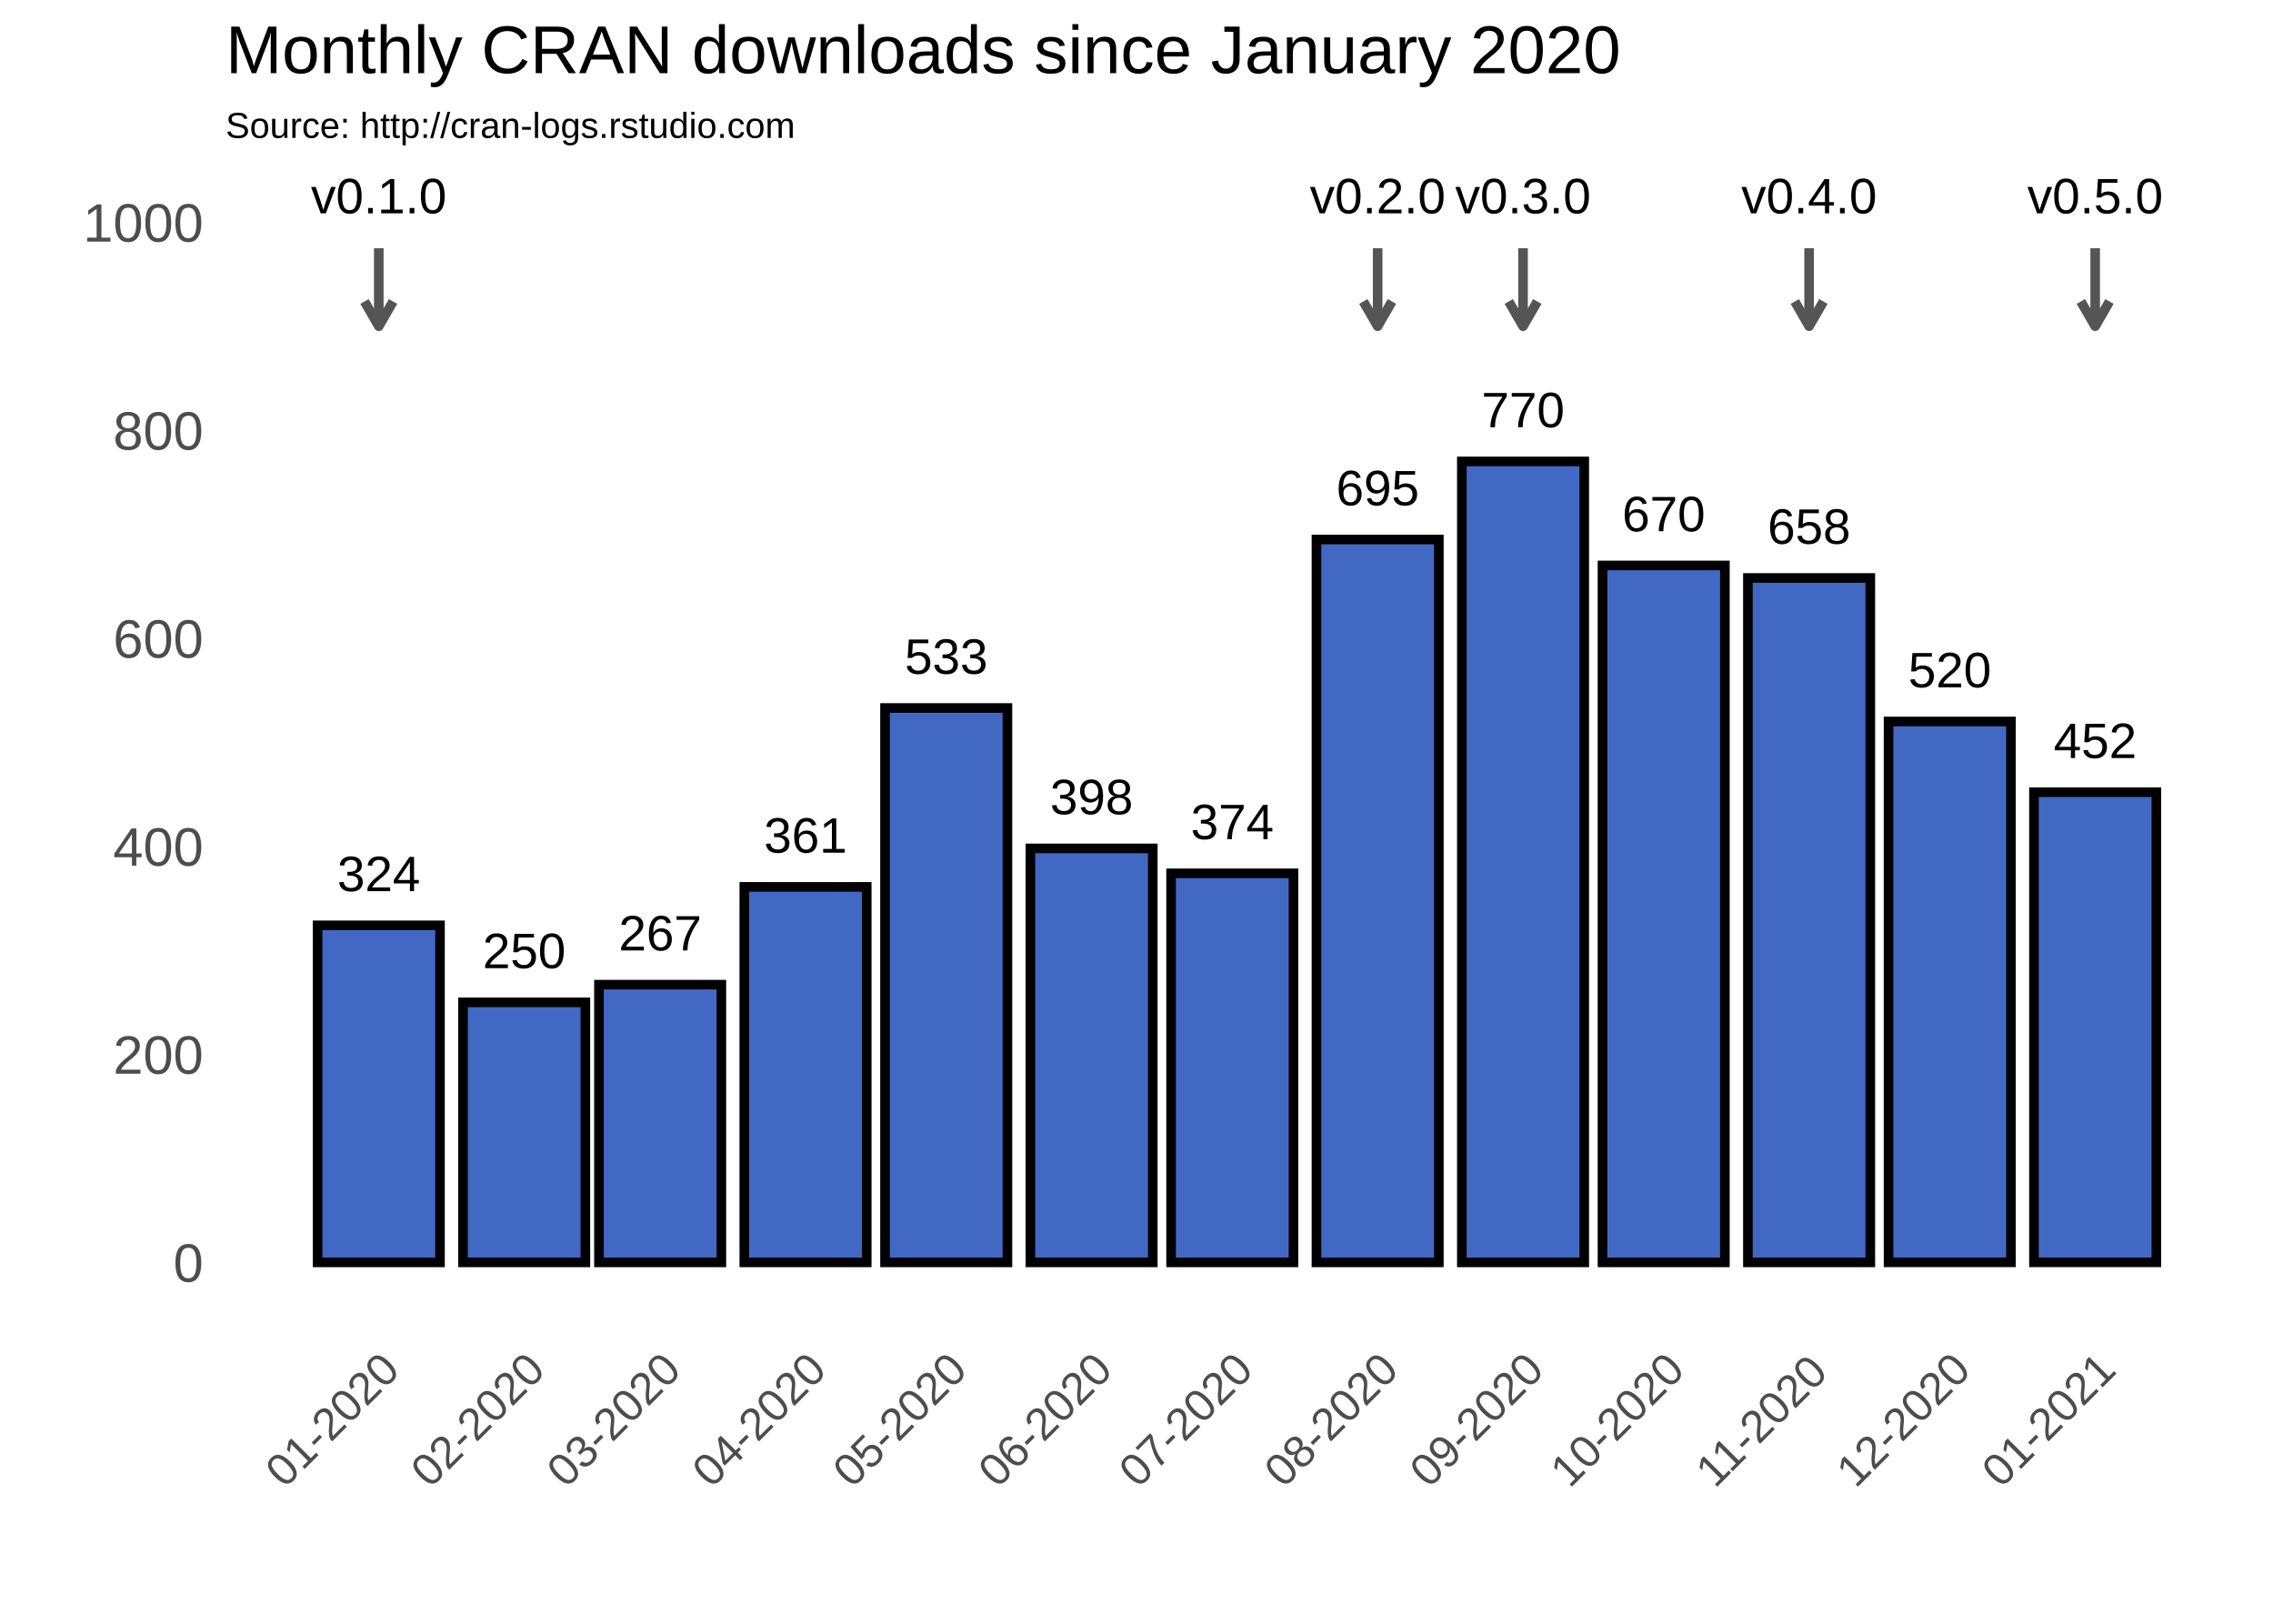
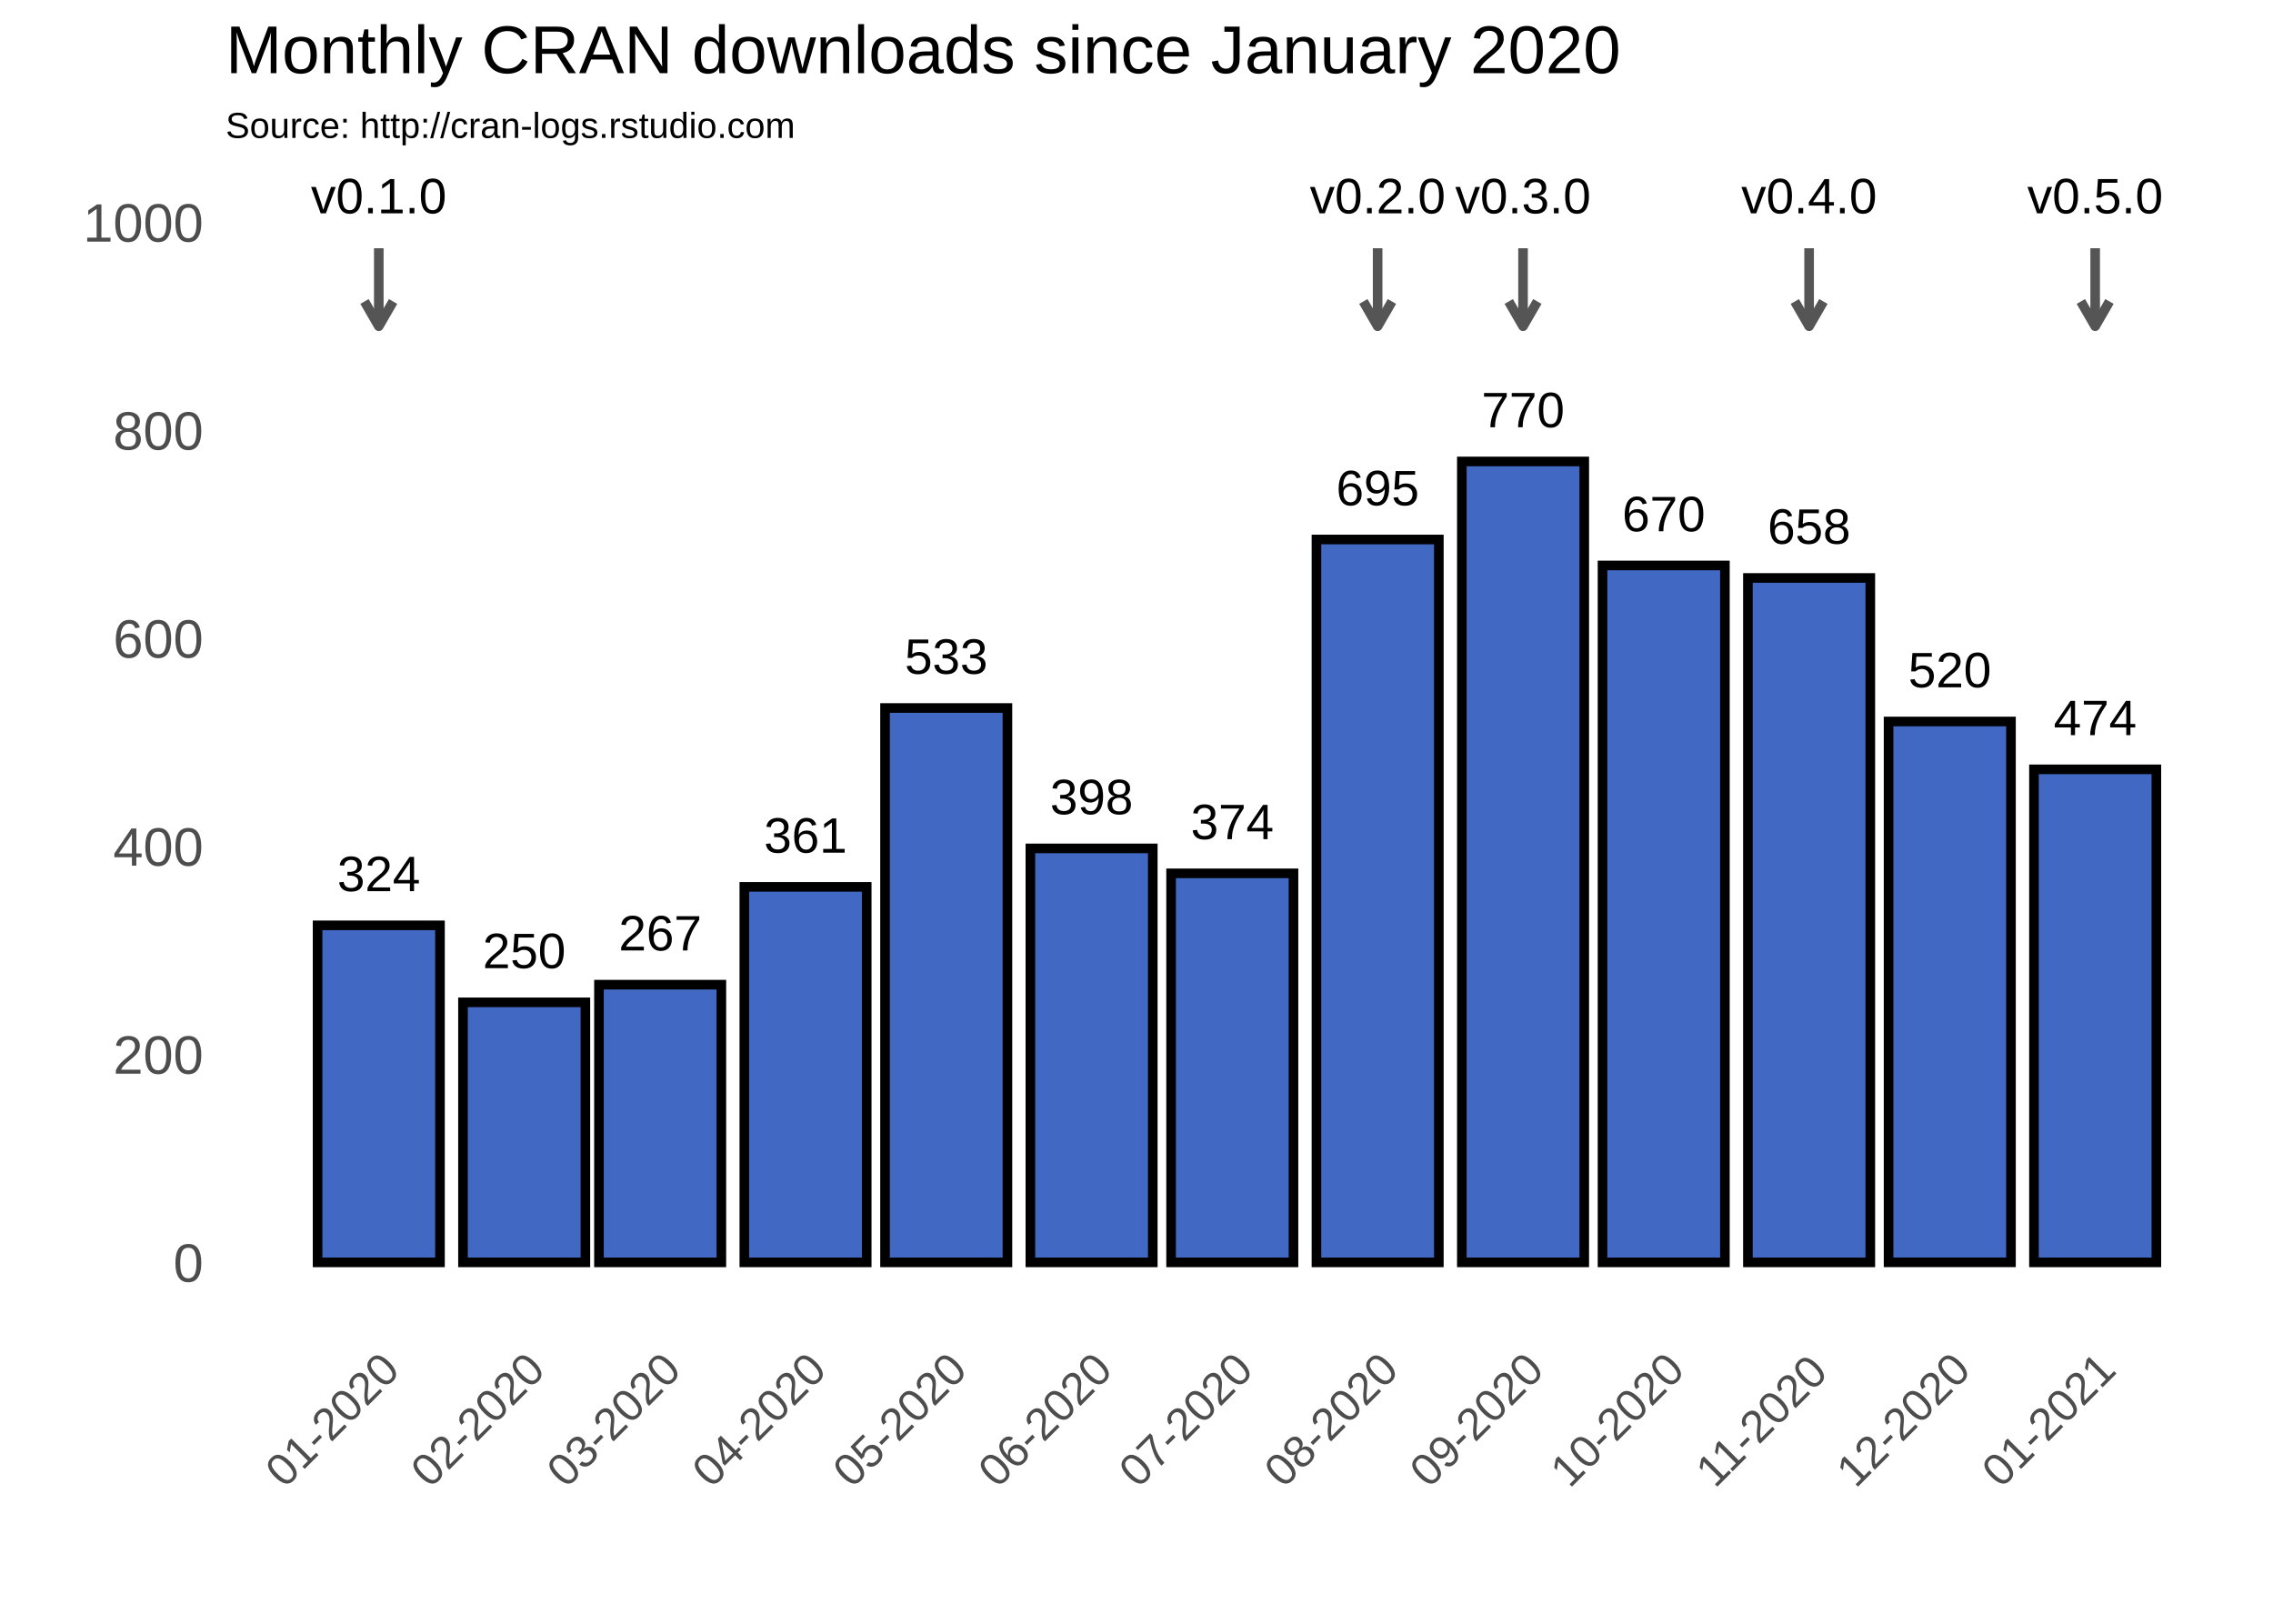
<svg xmlns="http://www.w3.org/2000/svg" viewBox="0 0 504.00 360.00">
  <defs>
    <style type="text/css">
    line, polyline, polygon, path, rect, circle {
      fill: none;
      stroke: #000000;
      stroke-linecap: round;
      stroke-linejoin: round;
      stroke-miterlimit: 10.00;
    }
  </style>
  </defs>
  <rect width="100%" height="100%" style="stroke: none; fill: #FFFFFF;" />
  <rect x="0.00" y="0" width="504.00" height="360.00" style="stroke-width: 1.07; stroke: #FFFFFF; fill: #FFFFFF;" />
  <defs>
    <clipPath id="cpNTAuMDN8NDk4LjUyfDI5MS40MXwzNy43NA==">
      <rect x="50.03" y="37.74" width="448.49" height="253.67" />
    </clipPath>
  </defs>
  <polyline points="50.03,256.82 498.52,256.82 " style="stroke-width: 0.53; stroke: #FFFFFF; stroke-linecap: butt;" clip-path="url(#cpNTAuMDN8NDk4LjUyfDI5MS40MXwzNy43NA==)" />
  <polyline points="50.03,210.70 498.52,210.70 " style="stroke-width: 0.53; stroke: #FFFFFF; stroke-linecap: butt;" clip-path="url(#cpNTAuMDN8NDk4LjUyfDI5MS40MXwzNy43NA==)" />
  <polyline points="50.03,164.58 498.52,164.58 " style="stroke-width: 0.53; stroke: #FFFFFF; stroke-linecap: butt;" clip-path="url(#cpNTAuMDN8NDk4LjUyfDI5MS40MXwzNy43NA==)" />
  <polyline points="50.03,118.45 498.52,118.45 " style="stroke-width: 0.53; stroke: #FFFFFF; stroke-linecap: butt;" clip-path="url(#cpNTAuMDN8NDk4LjUyfDI5MS40MXwzNy43NA==)" />
  <polyline points="50.03,72.33 498.52,72.33 " style="stroke-width: 0.53; stroke: #FFFFFF; stroke-linecap: butt;" clip-path="url(#cpNTAuMDN8NDk4LjUyfDI5MS40MXwzNy43NA==)" />
  <polyline points="51.76,291.41 51.76,37.74 " style="stroke-width: 0.53; stroke: #FFFFFF; stroke-linecap: butt;" clip-path="url(#cpNTAuMDN8NDk4LjUyfDI5MS40MXwzNy43NA==)" />
  <polyline points="67.87,291.41 67.87,37.74 " style="stroke-width: 0.53; stroke: #FFFFFF; stroke-linecap: butt;" clip-path="url(#cpNTAuMDN8NDk4LjUyfDI5MS40MXwzNy43NA==)" />
  <polyline points="100.11,291.41 100.11,37.74 " style="stroke-width: 0.53; stroke: #FFFFFF; stroke-linecap: butt;" clip-path="url(#cpNTAuMDN8NDk4LjUyfDI5MS40MXwzNy43NA==)" />
  <polyline points="131.30,291.41 131.30,37.74 " style="stroke-width: 0.53; stroke: #FFFFFF; stroke-linecap: butt;" clip-path="url(#cpNTAuMDN8NDk4LjUyfDI5MS40MXwzNy43NA==)" />
  <polyline points="162.50,291.41 162.50,37.74 " style="stroke-width: 0.53; stroke: #FFFFFF; stroke-linecap: butt;" clip-path="url(#cpNTAuMDN8NDk4LjUyfDI5MS40MXwzNy43NA==)" />
  <polyline points="194.21,291.41 194.21,37.74 " style="stroke-width: 0.53; stroke: #FFFFFF; stroke-linecap: butt;" clip-path="url(#cpNTAuMDN8NDk4LjUyfDI5MS40MXwzNy43NA==)" />
  <polyline points="225.93,291.41 225.93,37.74 " style="stroke-width: 0.53; stroke: #FFFFFF; stroke-linecap: butt;" clip-path="url(#cpNTAuMDN8NDk4LjUyfDI5MS40MXwzNy43NA==)" />
  <polyline points="257.64,291.41 257.64,37.74 " style="stroke-width: 0.53; stroke: #FFFFFF; stroke-linecap: butt;" clip-path="url(#cpNTAuMDN8NDk4LjUyfDI5MS40MXwzNy43NA==)" />
  <polyline points="289.36,291.41 289.36,37.74 " style="stroke-width: 0.53; stroke: #FFFFFF; stroke-linecap: butt;" clip-path="url(#cpNTAuMDN8NDk4LjUyfDI5MS40MXwzNy43NA==)" />
  <polyline points="321.59,291.41 321.59,37.74 " style="stroke-width: 0.53; stroke: #FFFFFF; stroke-linecap: butt;" clip-path="url(#cpNTAuMDN8NDk4LjUyfDI5MS40MXwzNy43NA==)" />
  <polyline points="353.30,291.41 353.30,37.74 " style="stroke-width: 0.53; stroke: #FFFFFF; stroke-linecap: butt;" clip-path="url(#cpNTAuMDN8NDk4LjUyfDI5MS40MXwzNy43NA==)" />
  <polyline points="385.02,291.41 385.02,37.74 " style="stroke-width: 0.53; stroke: #FFFFFF; stroke-linecap: butt;" clip-path="url(#cpNTAuMDN8NDk4LjUyfDI5MS40MXwzNy43NA==)" />
  <polyline points="416.73,291.41 416.73,37.74 " style="stroke-width: 0.53; stroke: #FFFFFF; stroke-linecap: butt;" clip-path="url(#cpNTAuMDN8NDk4LjUyfDI5MS40MXwzNy43NA==)" />
  <polyline points="448.45,291.41 448.45,37.74 " style="stroke-width: 0.53; stroke: #FFFFFF; stroke-linecap: butt;" clip-path="url(#cpNTAuMDN8NDk4LjUyfDI5MS40MXwzNy43NA==)" />
  <polyline points="480.68,291.41 480.68,37.74 " style="stroke-width: 0.53; stroke: #FFFFFF; stroke-linecap: butt;" clip-path="url(#cpNTAuMDN8NDk4LjUyfDI5MS40MXwzNy43NA==)" />
  <polyline points="496.80,291.41 496.80,37.74 " style="stroke-width: 0.53; stroke: #FFFFFF; stroke-linecap: butt;" clip-path="url(#cpNTAuMDN8NDk4LjUyfDI5MS40MXwzNy43NA==)" />
  <polyline points="50.03,279.88 498.52,279.88 " style="stroke-width: 1.07; stroke: #FFFFFF; stroke-linecap: butt;" clip-path="url(#cpNTAuMDN8NDk4LjUyfDI5MS40MXwzNy43NA==)" />
  <polyline points="50.03,233.76 498.52,233.76 " style="stroke-width: 1.07; stroke: #FFFFFF; stroke-linecap: butt;" clip-path="url(#cpNTAuMDN8NDk4LjUyfDI5MS40MXwzNy43NA==)" />
  <polyline points="50.03,187.64 498.52,187.64 " style="stroke-width: 1.07; stroke: #FFFFFF; stroke-linecap: butt;" clip-path="url(#cpNTAuMDN8NDk4LjUyfDI5MS40MXwzNy43NA==)" />
  <polyline points="50.03,141.51 498.52,141.51 " style="stroke-width: 1.07; stroke: #FFFFFF; stroke-linecap: butt;" clip-path="url(#cpNTAuMDN8NDk4LjUyfDI5MS40MXwzNy43NA==)" />
  <polyline points="50.03,95.39 498.52,95.39 " style="stroke-width: 1.07; stroke: #FFFFFF; stroke-linecap: butt;" clip-path="url(#cpNTAuMDN8NDk4LjUyfDI5MS40MXwzNy43NA==)" />
  <polyline points="50.03,49.27 498.52,49.27 " style="stroke-width: 1.07; stroke: #FFFFFF; stroke-linecap: butt;" clip-path="url(#cpNTAuMDN8NDk4LjUyfDI5MS40MXwzNy43NA==)" />
  <polyline points="83.99,291.41 83.99,37.74 " style="stroke-width: 1.07; stroke: #FFFFFF; stroke-linecap: butt;" clip-path="url(#cpNTAuMDN8NDk4LjUyfDI5MS40MXwzNy43NA==)" />
  <polyline points="116.22,291.41 116.22,37.74 " style="stroke-width: 1.07; stroke: #FFFFFF; stroke-linecap: butt;" clip-path="url(#cpNTAuMDN8NDk4LjUyfDI5MS40MXwzNy43NA==)" />
  <polyline points="146.38,291.41 146.38,37.74 " style="stroke-width: 1.07; stroke: #FFFFFF; stroke-linecap: butt;" clip-path="url(#cpNTAuMDN8NDk4LjUyfDI5MS40MXwzNy43NA==)" />
  <polyline points="178.61,291.41 178.61,37.74 " style="stroke-width: 1.07; stroke: #FFFFFF; stroke-linecap: butt;" clip-path="url(#cpNTAuMDN8NDk4LjUyfDI5MS40MXwzNy43NA==)" />
  <polyline points="209.81,291.41 209.81,37.74 " style="stroke-width: 1.07; stroke: #FFFFFF; stroke-linecap: butt;" clip-path="url(#cpNTAuMDN8NDk4LjUyfDI5MS40MXwzNy43NA==)" />
  <polyline points="242.04,291.41 242.04,37.74 " style="stroke-width: 1.07; stroke: #FFFFFF; stroke-linecap: butt;" clip-path="url(#cpNTAuMDN8NDk4LjUyfDI5MS40MXwzNy43NA==)" />
  <polyline points="273.24,291.41 273.24,37.74 " style="stroke-width: 1.07; stroke: #FFFFFF; stroke-linecap: butt;" clip-path="url(#cpNTAuMDN8NDk4LjUyfDI5MS40MXwzNy43NA==)" />
  <polyline points="305.47,291.41 305.47,37.74 " style="stroke-width: 1.07; stroke: #FFFFFF; stroke-linecap: butt;" clip-path="url(#cpNTAuMDN8NDk4LjUyfDI5MS40MXwzNy43NA==)" />
  <polyline points="337.71,291.41 337.71,37.74 " style="stroke-width: 1.07; stroke: #FFFFFF; stroke-linecap: butt;" clip-path="url(#cpNTAuMDN8NDk4LjUyfDI5MS40MXwzNy43NA==)" />
  <polyline points="368.90,291.41 368.90,37.74 " style="stroke-width: 1.07; stroke: #FFFFFF; stroke-linecap: butt;" clip-path="url(#cpNTAuMDN8NDk4LjUyfDI5MS40MXwzNy43NA==)" />
  <polyline points="401.14,291.41 401.14,37.74 " style="stroke-width: 1.07; stroke: #FFFFFF; stroke-linecap: butt;" clip-path="url(#cpNTAuMDN8NDk4LjUyfDI5MS40MXwzNy43NA==)" />
  <polyline points="432.33,291.41 432.33,37.74 " style="stroke-width: 1.07; stroke: #FFFFFF; stroke-linecap: butt;" clip-path="url(#cpNTAuMDN8NDk4LjUyfDI5MS40MXwzNy43NA==)" />
  <polyline points="464.57,291.41 464.57,37.74 " style="stroke-width: 1.07; stroke: #FFFFFF; stroke-linecap: butt;" clip-path="url(#cpNTAuMDN8NDk4LjUyfDI5MS40MXwzNy43NA==)" />
  <rect x="70.42" y="205.16" width="27.14" height="74.72" style="stroke-width: 2.13; stroke-linecap: square; stroke-linejoin: miter; fill: #4168C3;" clip-path="url(#cpNTAuMDN8NDk4LjUyfDI5MS40MXwzNy43NA==)" />
  <rect x="102.66" y="222.23" width="27.14" height="57.65" style="stroke-width: 2.13; stroke-linecap: square; stroke-linejoin: miter; fill: #4168C3;" clip-path="url(#cpNTAuMDN8NDk4LjUyfDI5MS40MXwzNy43NA==)" />
  <rect x="132.81" y="218.31" width="27.14" height="61.57" style="stroke-width: 2.13; stroke-linecap: square; stroke-linejoin: miter; fill: #4168C3;" clip-path="url(#cpNTAuMDN8NDk4LjUyfDI5MS40MXwzNy43NA==)" />
  <rect x="165.04" y="196.63" width="27.14" height="83.25" style="stroke-width: 2.13; stroke-linecap: square; stroke-linejoin: miter; fill: #4168C3;" clip-path="url(#cpNTAuMDN8NDk4LjUyfDI5MS40MXwzNy43NA==)" />
  <rect x="196.24" y="156.97" width="27.14" height="122.91" style="stroke-width: 2.13; stroke-linecap: square; stroke-linejoin: miter; fill: #4168C3;" clip-path="url(#cpNTAuMDN8NDk4LjUyfDI5MS40MXwzNy43NA==)" />
  <rect x="228.47" y="188.10" width="27.14" height="91.78" style="stroke-width: 2.13; stroke-linecap: square; stroke-linejoin: miter; fill: #4168C3;" clip-path="url(#cpNTAuMDN8NDk4LjUyfDI5MS40MXwzNy43NA==)" />
  <rect x="259.67" y="193.63" width="27.14" height="86.25" style="stroke-width: 2.13; stroke-linecap: square; stroke-linejoin: miter; fill: #4168C3;" clip-path="url(#cpNTAuMDN8NDk4LjUyfDI5MS40MXwzNy43NA==)" />
  <rect x="291.90" y="119.61" width="27.14" height="160.27" style="stroke-width: 2.13; stroke-linecap: square; stroke-linejoin: miter; fill: #4168C3;" clip-path="url(#cpNTAuMDN8NDk4LjUyfDI5MS40MXwzNy43NA==)" />
  <rect x="324.14" y="102.31" width="27.14" height="177.57" style="stroke-width: 2.13; stroke-linecap: square; stroke-linejoin: miter; fill: #4168C3;" clip-path="url(#cpNTAuMDN8NDk4LjUyfDI5MS40MXwzNy43NA==)" />
  <rect x="355.33" y="125.37" width="27.14" height="154.51" style="stroke-width: 2.13; stroke-linecap: square; stroke-linejoin: miter; fill: #4168C3;" clip-path="url(#cpNTAuMDN8NDk4LjUyfDI5MS40MXwzNy43NA==)" />
  <rect x="387.57" y="128.14" width="27.14" height="151.74" style="stroke-width: 2.13; stroke-linecap: square; stroke-linejoin: miter; fill: #4168C3;" clip-path="url(#cpNTAuMDN8NDk4LjUyfDI5MS40MXwzNy43NA==)" />
  <rect x="418.76" y="159.96" width="27.14" height="119.91" style="stroke-width: 2.13; stroke-linecap: square; stroke-linejoin: miter; fill: #4168C3;" clip-path="url(#cpNTAuMDN8NDk4LjUyfDI5MS40MXwzNy43NA==)" />
-   <rect x="451.00" y="175.64" width="27.14" height="104.23" style="stroke-width: 2.13; stroke-linecap: square; stroke-linejoin: miter; fill: #4168C3;" clip-path="url(#cpNTAuMDN8NDk4LjUyfDI5MS40MXwzNy43NA==)" />
+   <rect x="451.00" y="170.57" width="27.14" height="109.31" style="stroke-width: 2.13; stroke-linecap: square; stroke-linejoin: miter; fill: #4168C3;" clip-path="url(#cpNTAuMDN8NDk4LjUyfDI5MS40MXwzNy43NA==)" />
  <g clip-path="url(#cpNTAuMDN8NDk4LjUyfDI5MS40MXwzNy43NA==)">
    <text x="74.78" y="197.58" style="font-size: 11.04px; font-family: Arial;" textLength="18.42px" lengthAdjust="spacingAndGlyphs">324</text>
  </g>
  <g clip-path="url(#cpNTAuMDN8NDk4LjUyfDI5MS40MXwzNy43NA==)">
    <text x="107.02" y="214.65" style="font-size: 11.04px; font-family: Arial;" textLength="18.42px" lengthAdjust="spacingAndGlyphs">250</text>
  </g>
  <g clip-path="url(#cpNTAuMDN8NDk4LjUyfDI5MS40MXwzNy43NA==)">
    <text x="137.17" y="210.73" style="font-size: 11.04px; font-family: Arial;" textLength="18.42px" lengthAdjust="spacingAndGlyphs">267</text>
  </g>
  <g clip-path="url(#cpNTAuMDN8NDk4LjUyfDI5MS40MXwzNy43NA==)">
    <text x="169.40" y="189.05" style="font-size: 11.04px; font-family: Arial;" textLength="18.42px" lengthAdjust="spacingAndGlyphs">361</text>
  </g>
  <g clip-path="url(#cpNTAuMDN8NDk4LjUyfDI5MS40MXwzNy43NA==)">
    <text x="200.60" y="149.39" style="font-size: 11.04px; font-family: Arial;" textLength="18.42px" lengthAdjust="spacingAndGlyphs">533</text>
  </g>
  <g clip-path="url(#cpNTAuMDN8NDk4LjUyfDI5MS40MXwzNy43NA==)">
    <text x="232.83" y="180.52" style="font-size: 11.04px; font-family: Arial;" textLength="18.42px" lengthAdjust="spacingAndGlyphs">398</text>
  </g>
  <g clip-path="url(#cpNTAuMDN8NDk4LjUyfDI5MS40MXwzNy43NA==)">
    <text x="264.03" y="186.05" style="font-size: 11.04px; font-family: Arial;" textLength="18.42px" lengthAdjust="spacingAndGlyphs">374</text>
  </g>
  <g clip-path="url(#cpNTAuMDN8NDk4LjUyfDI5MS40MXwzNy43NA==)">
    <text x="296.26" y="112.03" style="font-size: 11.04px; font-family: Arial;" textLength="18.42px" lengthAdjust="spacingAndGlyphs">695</text>
  </g>
  <g clip-path="url(#cpNTAuMDN8NDk4LjUyfDI5MS40MXwzNy43NA==)">
    <text x="328.50" y="94.73" style="font-size: 11.04px; font-family: Arial;" textLength="18.42px" lengthAdjust="spacingAndGlyphs">770</text>
  </g>
  <g clip-path="url(#cpNTAuMDN8NDk4LjUyfDI5MS40MXwzNy43NA==)">
    <text x="359.69" y="117.79" style="font-size: 11.04px; font-family: Arial;" textLength="18.42px" lengthAdjust="spacingAndGlyphs">670</text>
  </g>
  <g clip-path="url(#cpNTAuMDN8NDk4LjUyfDI5MS40MXwzNy43NA==)">
    <text x="391.93" y="120.56" style="font-size: 11.04px; font-family: Arial;" textLength="18.42px" lengthAdjust="spacingAndGlyphs">658</text>
  </g>
  <g clip-path="url(#cpNTAuMDN8NDk4LjUyfDI5MS40MXwzNy43NA==)">
    <text x="423.12" y="152.38" style="font-size: 11.04px; font-family: Arial;" textLength="18.42px" lengthAdjust="spacingAndGlyphs">520</text>
  </g>
  <g clip-path="url(#cpNTAuMDN8NDk4LjUyfDI5MS40MXwzNy43NA==)">
-     <text x="455.36" y="168.07" style="font-size: 11.04px; font-family: Arial;" textLength="18.42px" lengthAdjust="spacingAndGlyphs">452</text>
+     <text x="455.36" y="162.99" style="font-size: 11.04px; font-family: Arial;" textLength="18.42px" lengthAdjust="spacingAndGlyphs">474</text>
  </g>
  <line x1="83.99" y1="55.04" x2="83.99" y2="72.33" style="stroke-width: 2.13; stroke: #555555; stroke-linecap: butt;" clip-path="url(#cpNTAuMDN8NDk4LjUyfDI5MS40MXwzNy43NA==)" />
  <polyline points="80.82,66.84 83.99,72.33 87.16,66.84 " style="stroke-width: 2.13; stroke: #555555; stroke-linecap: butt;" clip-path="url(#cpNTAuMDN8NDk4LjUyfDI5MS40MXwzNy43NA==)" />
  <line x1="305.47" y1="55.04" x2="305.47" y2="72.33" style="stroke-width: 2.13; stroke: #555555; stroke-linecap: butt;" clip-path="url(#cpNTAuMDN8NDk4LjUyfDI5MS40MXwzNy43NA==)" />
  <polyline points="302.30,66.84 305.47,72.33 308.64,66.84 " style="stroke-width: 2.13; stroke: #555555; stroke-linecap: butt;" clip-path="url(#cpNTAuMDN8NDk4LjUyfDI5MS40MXwzNy43NA==)" />
  <line x1="337.71" y1="55.04" x2="337.71" y2="72.33" style="stroke-width: 2.13; stroke: #555555; stroke-linecap: butt;" clip-path="url(#cpNTAuMDN8NDk4LjUyfDI5MS40MXwzNy43NA==)" />
  <polyline points="334.54,66.84 337.71,72.33 340.88,66.84 " style="stroke-width: 2.13; stroke: #555555; stroke-linecap: butt;" clip-path="url(#cpNTAuMDN8NDk4LjUyfDI5MS40MXwzNy43NA==)" />
  <line x1="401.14" y1="55.04" x2="401.14" y2="72.33" style="stroke-width: 2.13; stroke: #555555; stroke-linecap: butt;" clip-path="url(#cpNTAuMDN8NDk4LjUyfDI5MS40MXwzNy43NA==)" />
  <polyline points="397.97,66.84 401.14,72.33 404.31,66.84 " style="stroke-width: 2.13; stroke: #555555; stroke-linecap: butt;" clip-path="url(#cpNTAuMDN8NDk4LjUyfDI5MS40MXwzNy43NA==)" />
  <line x1="464.57" y1="55.04" x2="464.57" y2="72.33" style="stroke-width: 2.13; stroke: #555555; stroke-linecap: butt;" clip-path="url(#cpNTAuMDN8NDk4LjUyfDI5MS40MXwzNy43NA==)" />
  <polyline points="461.39,66.84 464.57,72.33 467.74,66.84 " style="stroke-width: 2.13; stroke: #555555; stroke-linecap: butt;" clip-path="url(#cpNTAuMDN8NDk4LjUyfDI5MS40MXwzNy43NA==)" />
  <g clip-path="url(#cpNTAuMDN8NDk4LjUyfDI5MS40MXwzNy43NA==)">
    <text x="68.95" y="47.30" style="font-size: 11.04px; font-family: Arial;" textLength="30.07px" lengthAdjust="spacingAndGlyphs">v0.1.0</text>
  </g>
  <g clip-path="url(#cpNTAuMDN8NDk4LjUyfDI5MS40MXwzNy43NA==)">
    <text x="290.44" y="47.30" style="font-size: 11.04px; font-family: Arial;" textLength="30.07px" lengthAdjust="spacingAndGlyphs">v0.2.0</text>
  </g>
  <g clip-path="url(#cpNTAuMDN8NDk4LjUyfDI5MS40MXwzNy43NA==)">
    <text x="322.67" y="47.30" style="font-size: 11.04px; font-family: Arial;" textLength="30.07px" lengthAdjust="spacingAndGlyphs">v0.3.0</text>
  </g>
  <g clip-path="url(#cpNTAuMDN8NDk4LjUyfDI5MS40MXwzNy43NA==)">
    <text x="386.10" y="47.30" style="font-size: 11.04px; font-family: Arial;" textLength="30.07px" lengthAdjust="spacingAndGlyphs">v0.4.0</text>
  </g>
  <g clip-path="url(#cpNTAuMDN8NDk4LjUyfDI5MS40MXwzNy43NA==)">
    <text x="449.53" y="47.30" style="font-size: 11.04px; font-family: Arial;" textLength="30.07px" lengthAdjust="spacingAndGlyphs">v0.5.0</text>
  </g>
  <defs>
    <clipPath id="cpMC4wMHw1MDQuMDB8MzYwLjAwfDAuMDA=">
      <rect x="0.00" y="0.00" width="504.00" height="360.00" />
    </clipPath>
  </defs>
  <g clip-path="url(#cpMC4wMHw1MDQuMDB8MzYwLjAwfDAuMDA=)">
    <text x="38.43" y="284.17" style="font-size: 12.00px; fill: #4D4D4D; font-family: Arial;" textLength="6.67px" lengthAdjust="spacingAndGlyphs">0</text>
  </g>
  <g clip-path="url(#cpMC4wMHw1MDQuMDB8MzYwLjAwfDAuMDA=)">
    <text x="25.08" y="238.05" style="font-size: 12.00px; fill: #4D4D4D; font-family: Arial;" textLength="20.02px" lengthAdjust="spacingAndGlyphs">200</text>
  </g>
  <g clip-path="url(#cpMC4wMHw1MDQuMDB8MzYwLjAwfDAuMDA=)">
    <text x="25.08" y="191.93" style="font-size: 12.00px; fill: #4D4D4D; font-family: Arial;" textLength="20.02px" lengthAdjust="spacingAndGlyphs">400</text>
  </g>
  <g clip-path="url(#cpMC4wMHw1MDQuMDB8MzYwLjAwfDAuMDA=)">
    <text x="25.08" y="145.81" style="font-size: 12.00px; fill: #4D4D4D; font-family: Arial;" textLength="20.02px" lengthAdjust="spacingAndGlyphs">600</text>
  </g>
  <g clip-path="url(#cpMC4wMHw1MDQuMDB8MzYwLjAwfDAuMDA=)">
    <text x="25.08" y="99.69" style="font-size: 12.00px; fill: #4D4D4D; font-family: Arial;" textLength="20.02px" lengthAdjust="spacingAndGlyphs">800</text>
  </g>
  <g clip-path="url(#cpMC4wMHw1MDQuMDB8MzYwLjAwfDAuMDA=)">
    <text x="18.41" y="53.57" style="font-size: 12.00px; fill: #4D4D4D; font-family: Arial;" textLength="26.70px" lengthAdjust="spacingAndGlyphs">1000</text>
  </g>
  <g clip-path="url(#cpMC4wMHw1MDQuMDB8MzYwLjAwfDAuMDA=)">
    <text transform="translate(63.10,330.14) rotate(-45)" style="font-size: 10.00px; fill: #4D4D4D; font-family: Arial;" textLength="36.70px" lengthAdjust="spacingAndGlyphs">01-2020</text>
  </g>
  <g clip-path="url(#cpMC4wMHw1MDQuMDB8MzYwLjAwfDAuMDA=)">
    <text transform="translate(95.34,330.14) rotate(-45)" style="font-size: 10.00px; fill: #4D4D4D; font-family: Arial;" textLength="36.70px" lengthAdjust="spacingAndGlyphs">02-2020</text>
  </g>
  <g clip-path="url(#cpMC4wMHw1MDQuMDB8MzYwLjAwfDAuMDA=)">
    <text transform="translate(125.49,330.14) rotate(-45)" style="font-size: 10.00px; fill: #4D4D4D; font-family: Arial;" textLength="36.70px" lengthAdjust="spacingAndGlyphs">03-2020</text>
  </g>
  <g clip-path="url(#cpMC4wMHw1MDQuMDB8MzYwLjAwfDAuMDA=)">
    <text transform="translate(157.73,330.14) rotate(-45)" style="font-size: 10.00px; fill: #4D4D4D; font-family: Arial;" textLength="36.70px" lengthAdjust="spacingAndGlyphs">04-2020</text>
  </g>
  <g clip-path="url(#cpMC4wMHw1MDQuMDB8MzYwLjAwfDAuMDA=)">
    <text transform="translate(188.92,330.14) rotate(-45)" style="font-size: 10.00px; fill: #4D4D4D; font-family: Arial;" textLength="36.70px" lengthAdjust="spacingAndGlyphs">05-2020</text>
  </g>
  <g clip-path="url(#cpMC4wMHw1MDQuMDB8MzYwLjAwfDAuMDA=)">
    <text transform="translate(221.15,330.14) rotate(-45)" style="font-size: 10.00px; fill: #4D4D4D; font-family: Arial;" textLength="36.70px" lengthAdjust="spacingAndGlyphs">06-2020</text>
  </g>
  <g clip-path="url(#cpMC4wMHw1MDQuMDB8MzYwLjAwfDAuMDA=)">
    <text transform="translate(252.35,330.14) rotate(-45)" style="font-size: 10.00px; fill: #4D4D4D; font-family: Arial;" textLength="36.70px" lengthAdjust="spacingAndGlyphs">07-2020</text>
  </g>
  <g clip-path="url(#cpMC4wMHw1MDQuMDB8MzYwLjAwfDAuMDA=)">
    <text transform="translate(284.58,330.14) rotate(-45)" style="font-size: 10.00px; fill: #4D4D4D; font-family: Arial;" textLength="36.70px" lengthAdjust="spacingAndGlyphs">08-2020</text>
  </g>
  <g clip-path="url(#cpMC4wMHw1MDQuMDB8MzYwLjAwfDAuMDA=)">
    <text transform="translate(316.82,330.14) rotate(-45)" style="font-size: 10.00px; fill: #4D4D4D; font-family: Arial;" textLength="36.70px" lengthAdjust="spacingAndGlyphs">09-2020</text>
  </g>
  <g clip-path="url(#cpMC4wMHw1MDQuMDB8MzYwLjAwfDAuMDA=)">
    <text transform="translate(348.01,330.14) rotate(-45)" style="font-size: 10.00px; fill: #4D4D4D; font-family: Arial;" textLength="36.70px" lengthAdjust="spacingAndGlyphs">10-2020</text>
  </g>
  <g clip-path="url(#cpMC4wMHw1MDQuMDB8MzYwLjAwfDAuMDA=)">
    <text transform="translate(380.25,330.14) rotate(-45)" style="font-size: 10.00px; fill: #4D4D4D; font-family: Arial;" textLength="36.70px" lengthAdjust="spacingAndGlyphs">11-2020</text>
  </g>
  <g clip-path="url(#cpMC4wMHw1MDQuMDB8MzYwLjAwfDAuMDA=)">
    <text transform="translate(411.44,330.14) rotate(-45)" style="font-size: 10.00px; fill: #4D4D4D; font-family: Arial;" textLength="36.70px" lengthAdjust="spacingAndGlyphs">12-2020</text>
  </g>
  <g clip-path="url(#cpMC4wMHw1MDQuMDB8MzYwLjAwfDAuMDA=)">
    <text transform="translate(443.68,330.14) rotate(-45)" style="font-size: 10.00px; fill: #4D4D4D; font-family: Arial;" textLength="36.70px" lengthAdjust="spacingAndGlyphs">01-2021</text>
  </g>
  <g clip-path="url(#cpMC4wMHw1MDQuMDB8MzYwLjAwfDAuMDA=)">
    <text x="50.03" y="30.58" style="font-size: 8.00px; font-family: Arial;" textLength="126.28px" lengthAdjust="spacingAndGlyphs">Source: http://cran-logs.rstudio.com</text>
  </g>
  <g clip-path="url(#cpMC4wMHw1MDQuMDB8MzYwLjAwfDAuMDA=)">
    <text x="50.03" y="16.22" style="font-size: 15.00px; font-family: Arial;" textLength="309.33px" lengthAdjust="spacingAndGlyphs">Monthly CRAN downloads since January 2020</text>
  </g>
</svg>
